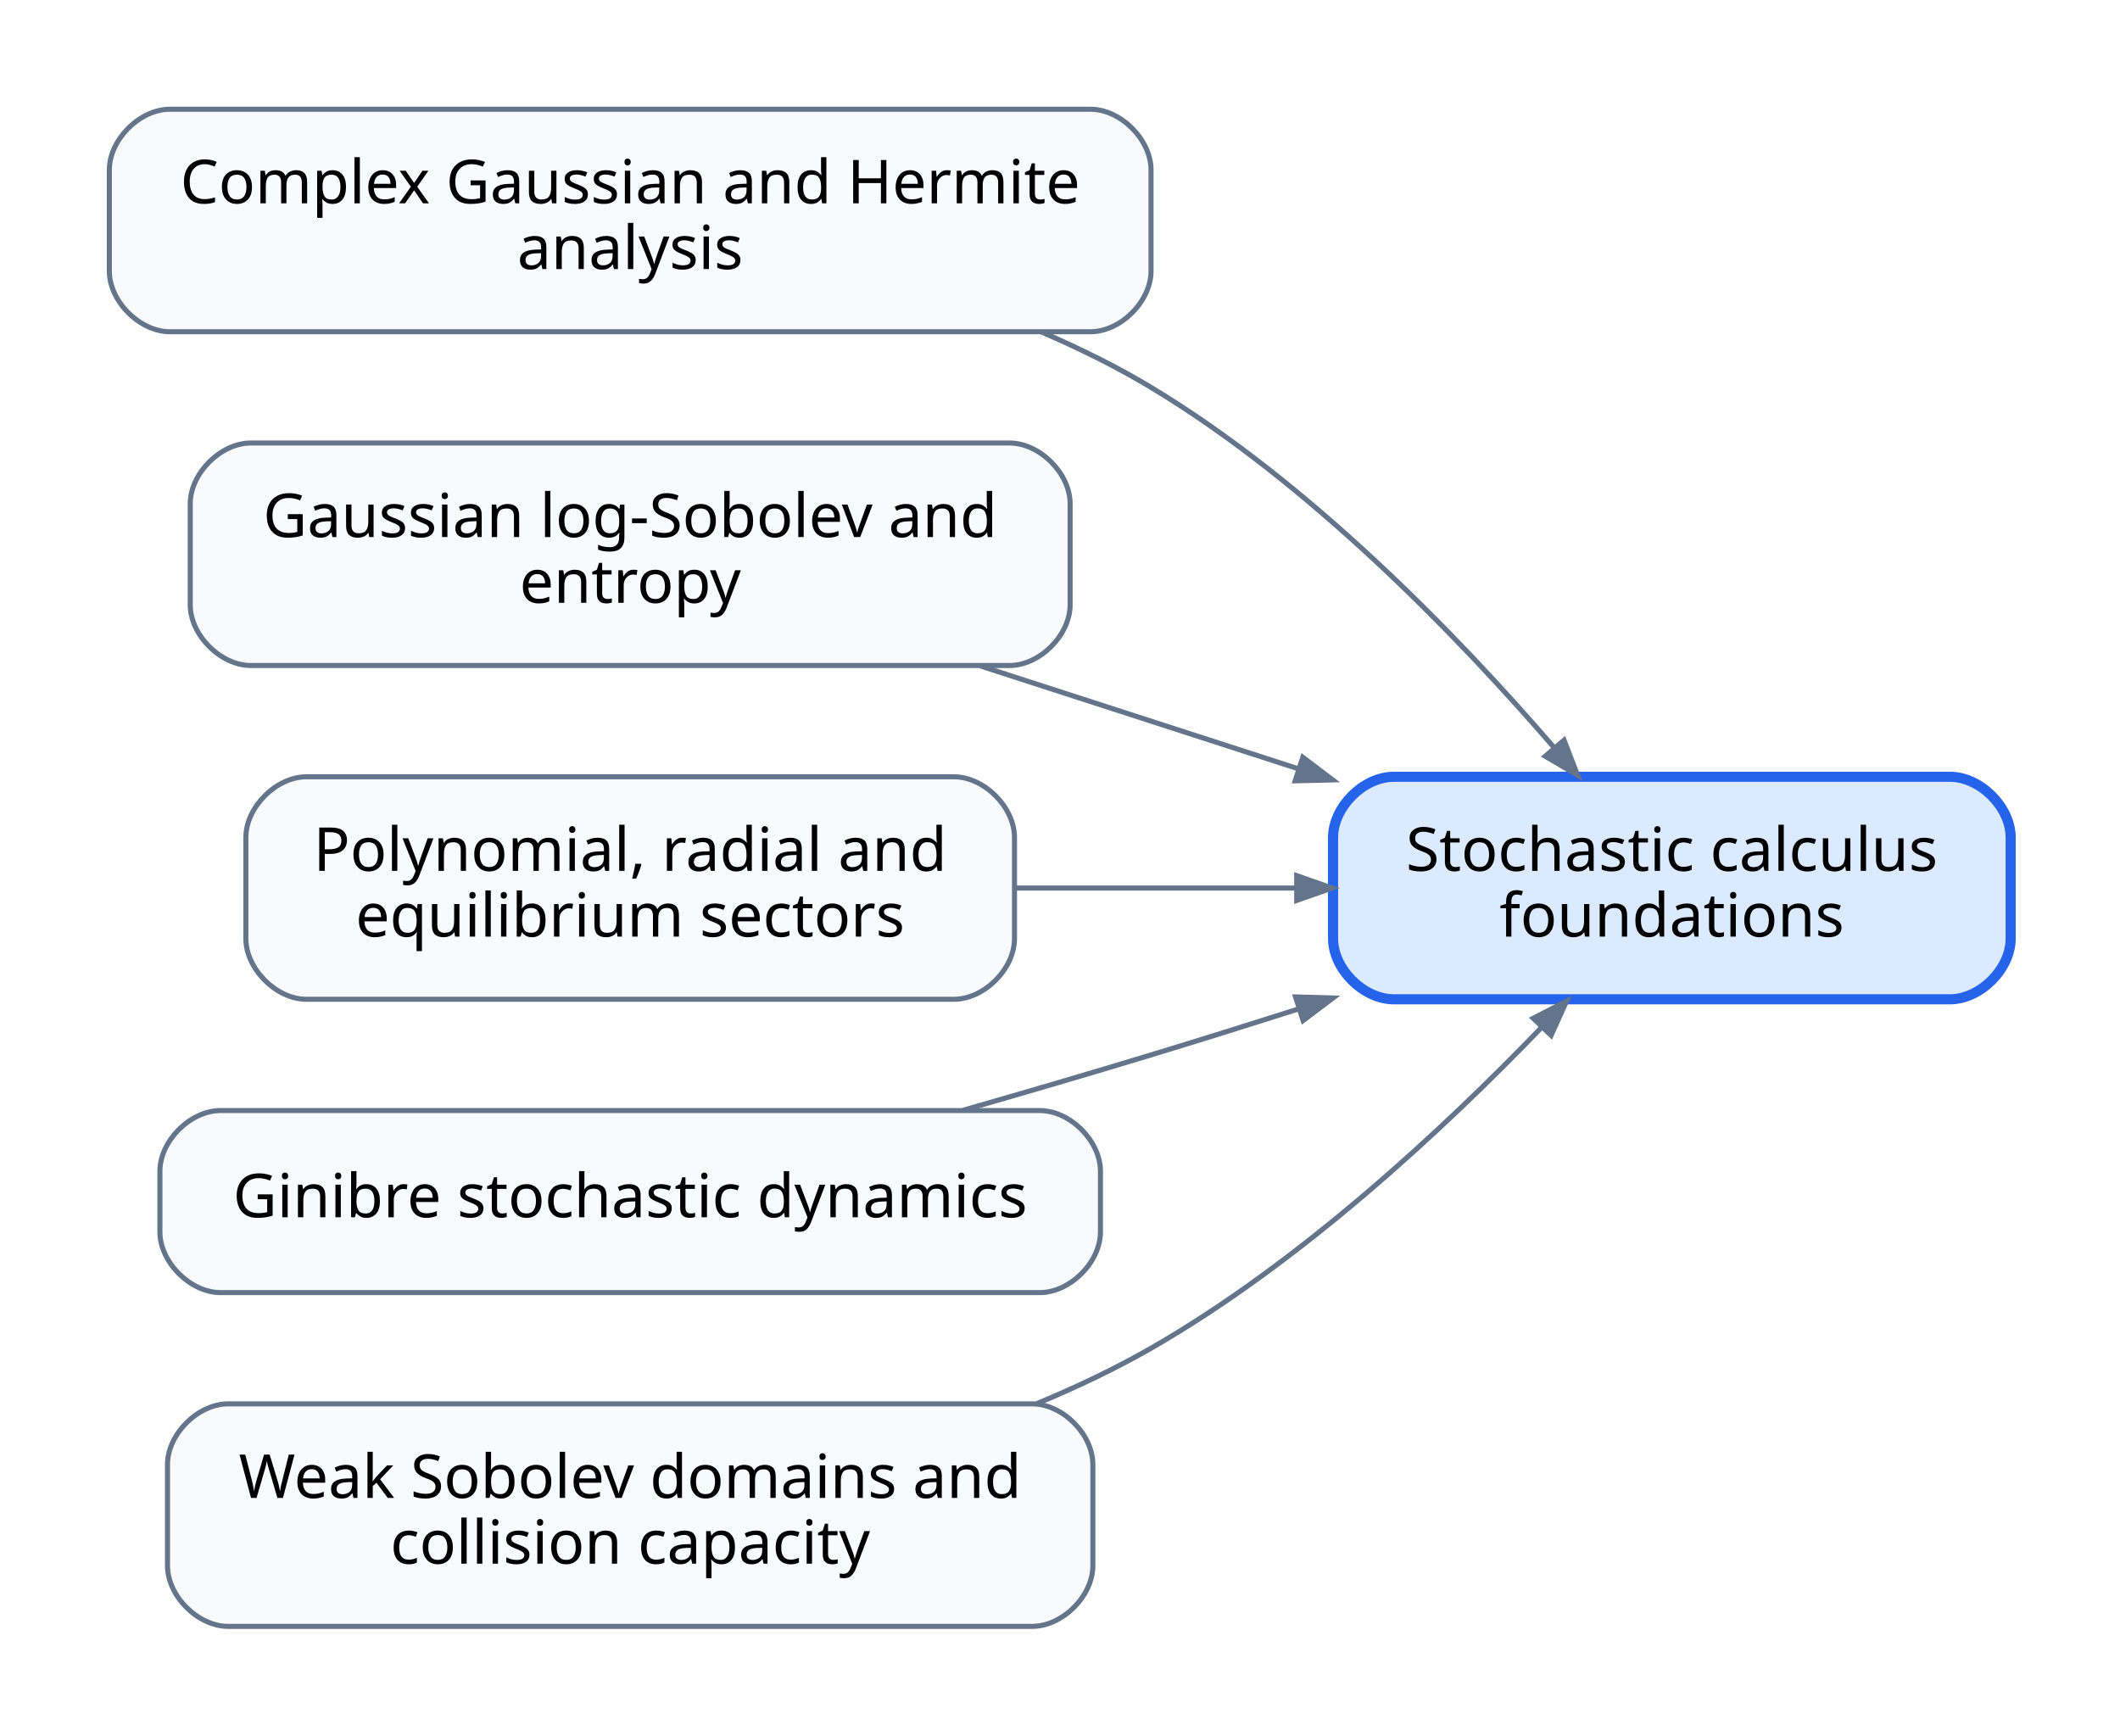
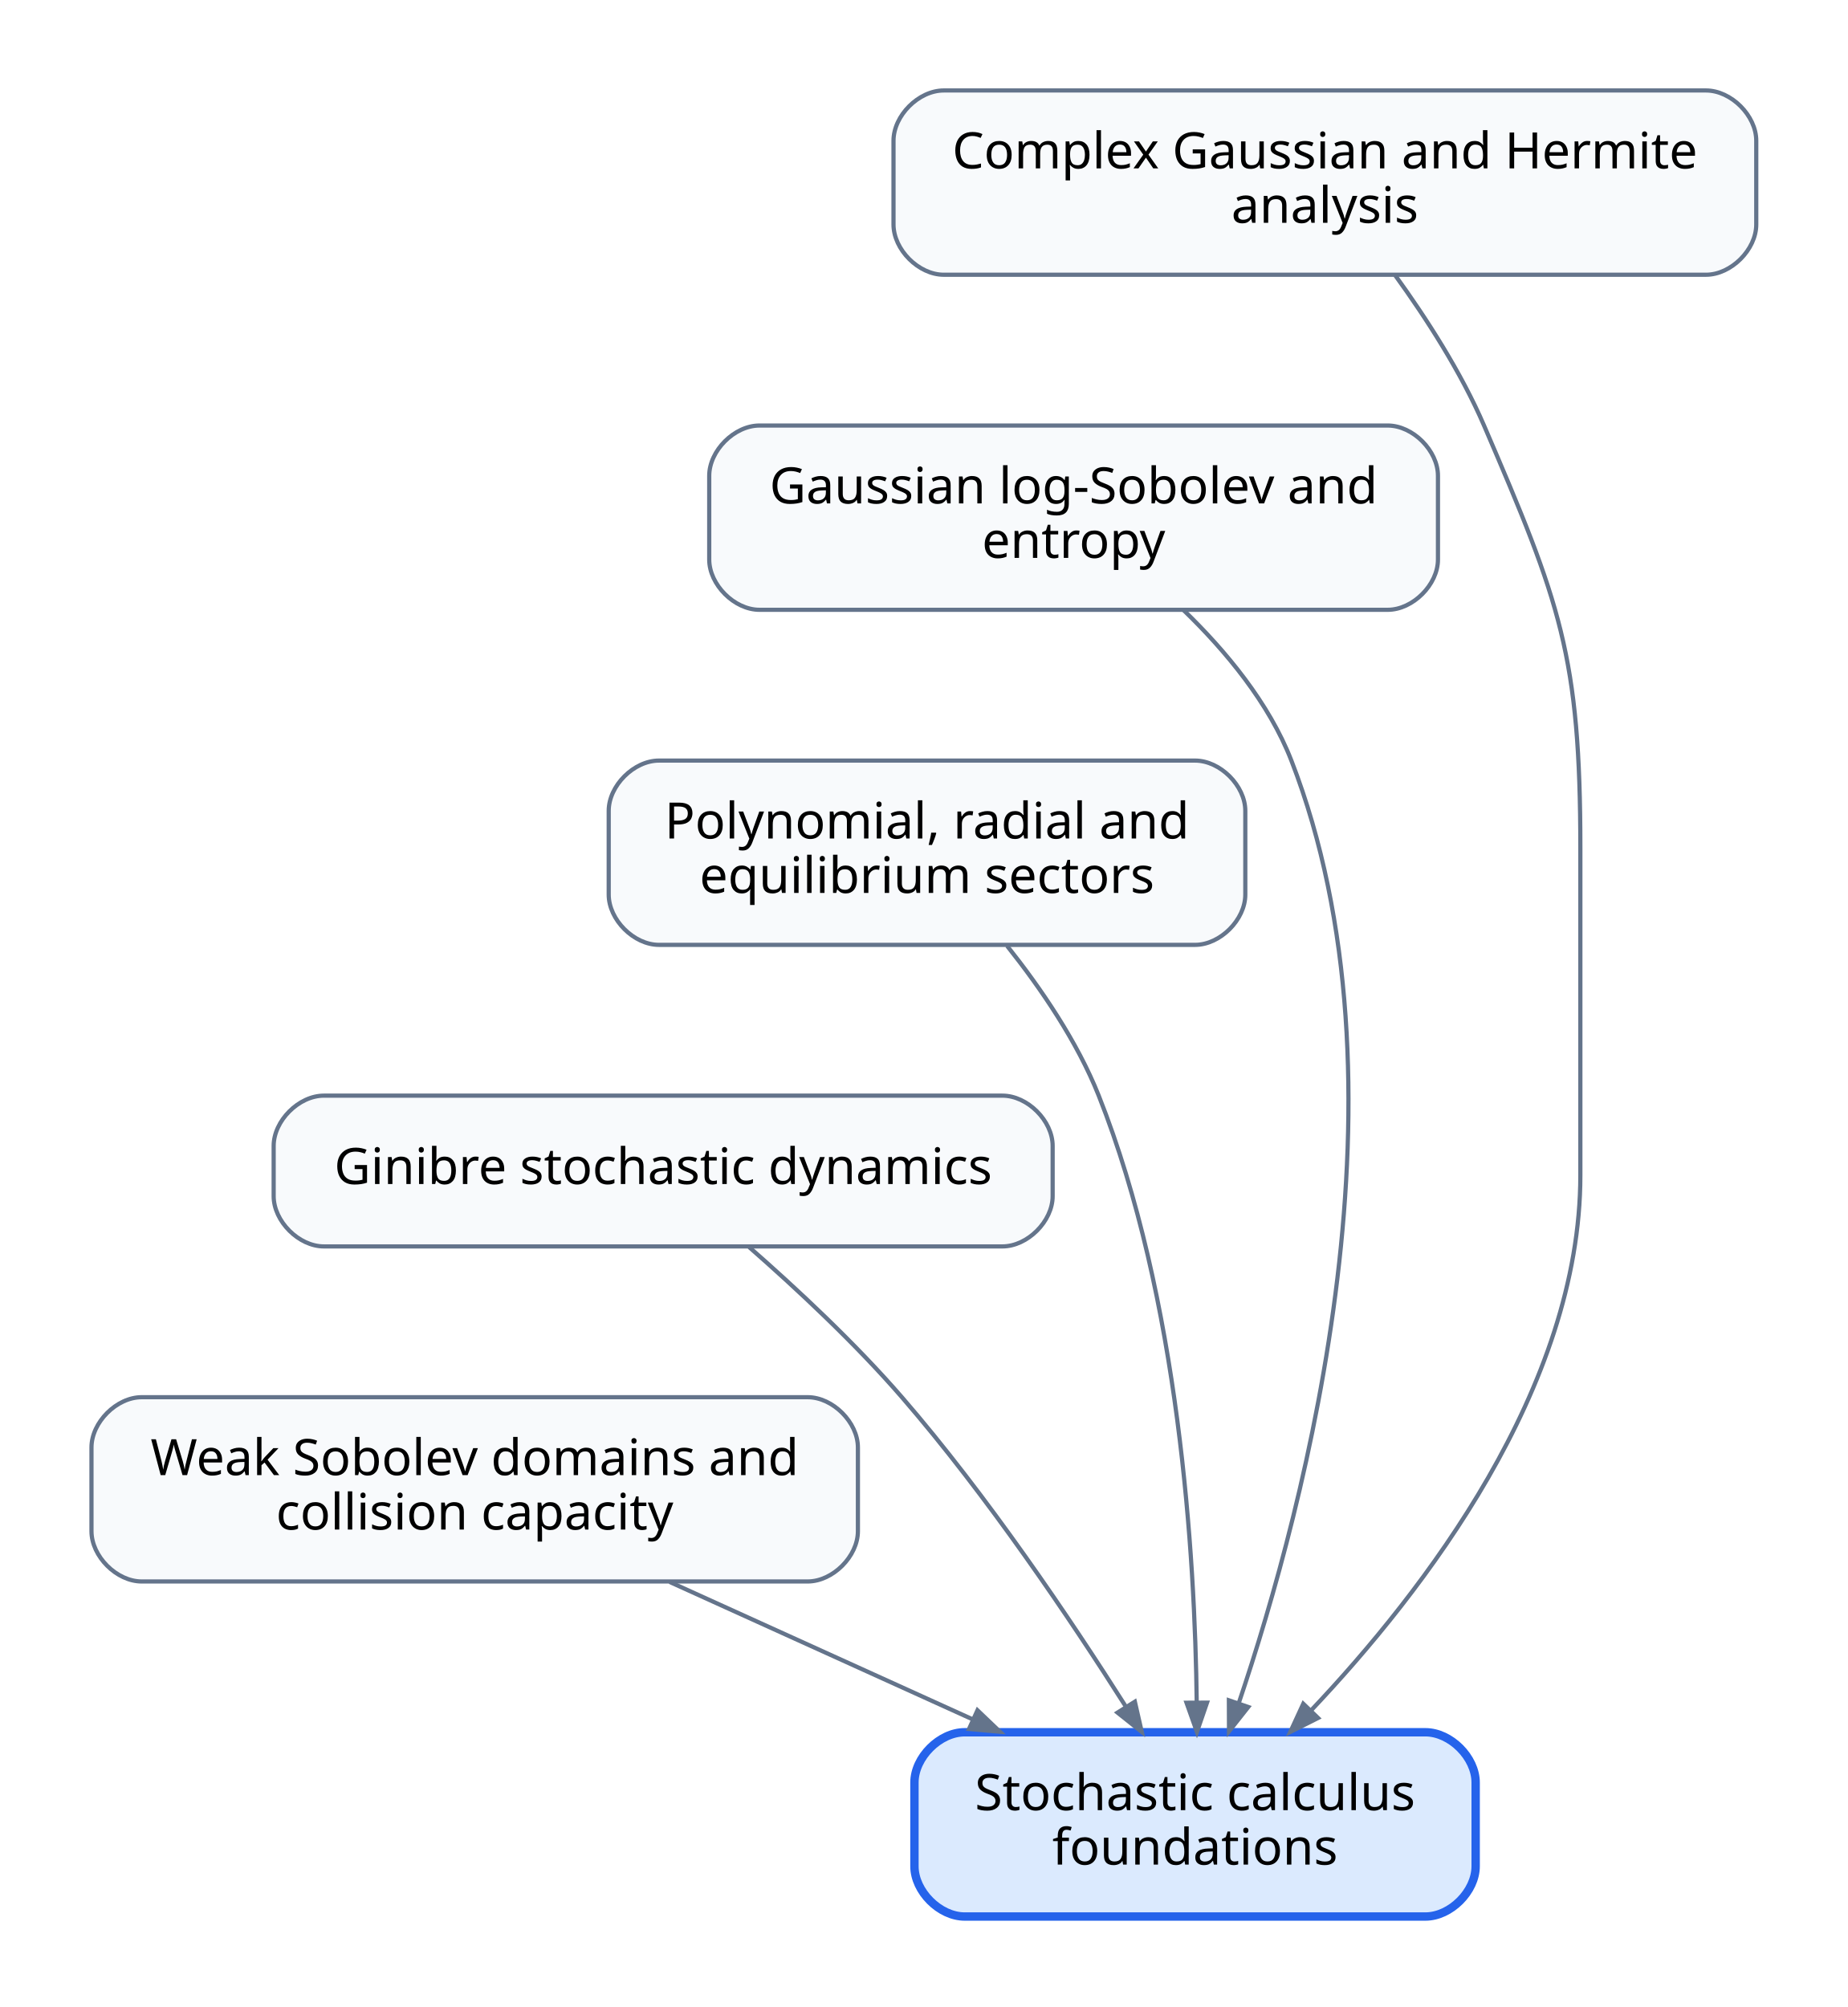
- <svg xmlns="http://www.w3.org/2000/svg" width="419pt" height="343pt" viewBox="0.00 0.00 419.20 343.20">
-   <g id="graph0" class="graph" transform="scale(1 1) rotate(0) translate(21.6 321.6)">
+ <svg xmlns="http://www.w3.org/2000/svg" width="441pt" height="479pt" viewBox="0.00 0.00 440.70 479.20">
+   <g id="graph0" class="graph" transform="scale(1 1) rotate(0) translate(21.6 457.6)">
    <g id="node1" class="node">
-       <path fill="#f8fafc" stroke="#64748b" d="M194,-300C194,-300 12,-300 12,-300 6,-300 0,-294 0,-288 0,-288 0,-268 0,-268 0,-262 6,-256 12,-256 12,-256 194,-256 194,-256 200,-256 206,-262 206,-268 206,-268 206,-288 206,-288 206,-294 200,-300 194,-300" />
-       <text text-anchor="middle" x="103" y="-281.4" font-family="sans-serif" font-size="12.00">Complex Gaussian and Hermite</text>
-       <text text-anchor="middle" x="103" y="-268.4" font-family="sans-serif" font-size="12.00">analysis</text>
+       <path fill="#f8fafc" stroke="#64748b" d="M385.5,-436C385.5,-436 203.5,-436 203.5,-436 197.5,-436 191.5,-430 191.5,-424 191.5,-424 191.5,-404 191.5,-404 191.5,-398 197.5,-392 203.5,-392 203.5,-392 385.5,-392 385.5,-392 391.5,-392 397.5,-398 397.5,-404 397.5,-404 397.5,-424 397.5,-424 397.5,-430 391.5,-436 385.5,-436" />
+       <text text-anchor="middle" x="294.5" y="-417.4" font-family="sans-serif" font-size="12.00">Complex Gaussian and Hermite</text>
+       <text text-anchor="middle" x="294.5" y="-404.4" font-family="sans-serif" font-size="12.00">analysis</text>
+     </g>
+     <g id="node2" class="node">
+       <path fill="#f8fafc" stroke="#64748b" d="M309.5,-356C309.5,-356 159.5,-356 159.5,-356 153.5,-356 147.5,-350 147.5,-344 147.5,-344 147.5,-324 147.5,-324 147.5,-318 153.5,-312 159.5,-312 159.5,-312 309.5,-312 309.5,-312 315.5,-312 321.5,-318 321.5,-324 321.5,-324 321.5,-344 321.5,-344 321.5,-350 315.5,-356 309.5,-356" />
+       <text text-anchor="middle" x="234.5" y="-337.4" font-family="sans-serif" font-size="12.00">Gaussian log-Sobolev and</text>
+       <text text-anchor="middle" x="234.5" y="-324.4" font-family="sans-serif" font-size="12.00">entropy</text>
    </g>
    <g id="node6" class="node">
-       <path fill="#dbeafe" stroke="#2563eb" stroke-width="2" d="M364,-168C364,-168 254,-168 254,-168 248,-168 242,-162 242,-156 242,-156 242,-136 242,-136 242,-130 248,-124 254,-124 254,-124 364,-124 364,-124 370,-124 376,-130 376,-136 376,-136 376,-156 376,-156 376,-162 370,-168 364,-168" />
-       <text text-anchor="middle" x="309" y="-149.4" font-family="sans-serif" font-size="12.00">Stochastic calculus</text>
-       <text text-anchor="middle" x="309" y="-136.4" font-family="sans-serif" font-size="12.00">foundations</text>
+       <path fill="#dbeafe" stroke="#2563eb" stroke-width="2" d="M318.5,-44C318.5,-44 208.5,-44 208.5,-44 202.5,-44 196.5,-38 196.5,-32 196.5,-32 196.5,-12 196.5,-12 196.5,-6 202.5,0 208.5,0 208.5,0 318.5,0 318.5,0 324.5,0 330.5,-6 330.5,-12 330.5,-12 330.5,-32 330.5,-32 330.5,-38 324.5,-44 318.5,-44" />
+       <text text-anchor="middle" x="263.5" y="-25.4" font-family="sans-serif" font-size="12.00">Stochastic calculus</text>
+       <text text-anchor="middle" x="263.5" y="-12.4" font-family="sans-serif" font-size="12.00">foundations</text>
    </g>
    <g id="edge1" class="edge">
-       <path fill="none" stroke="#64748b" d="M184.36,-255.94C191.88,-252.71 199.22,-249.08 206,-245 237.38,-226.12 266.66,-195.85 285.73,-173.75" />
-       <polygon fill="#64748b" stroke="#64748b" points="287.68,-175.24 290.35,-168.32 283.95,-172.06 287.68,-175.24" />
+       <path fill="none" stroke="#64748b" d="M311.28,-391.88C318.74,-381.57 327.05,-368.67 332.5,-356 350.68,-313.7 355.5,-301.04 355.5,-255 355.5,-255 355.5,-255 355.5,-177 355.5,-126.28 318.26,-77.76 291.17,-49.18" />
+       <polygon fill="#64748b" stroke="#64748b" points="292.87,-47.41 286.24,-44.08 289.34,-50.81 292.87,-47.41" />
    </g>
-     <g id="node2" class="node">
-       <path fill="#f8fafc" stroke="#64748b" d="M178,-234C178,-234 28,-234 28,-234 22,-234 16,-228 16,-222 16,-222 16,-202 16,-202 16,-196 22,-190 28,-190 28,-190 178,-190 178,-190 184,-190 190,-196 190,-202 190,-202 190,-222 190,-222 190,-228 184,-234 178,-234" />
-       <text text-anchor="middle" x="103" y="-215.4" font-family="sans-serif" font-size="12.00">Gaussian log-Sobolev and</text>
-       <text text-anchor="middle" x="103" y="-202.4" font-family="sans-serif" font-size="12.00">entropy</text>
+     <g id="node3" class="node">
+       <path fill="#f8fafc" stroke="#64748b" d="M263.5,-276C263.5,-276 135.5,-276 135.5,-276 129.5,-276 123.5,-270 123.5,-264 123.5,-264 123.5,-244 123.5,-244 123.5,-238 129.5,-232 135.5,-232 135.5,-232 263.5,-232 263.5,-232 269.5,-232 275.5,-238 275.5,-244 275.5,-244 275.5,-264 275.5,-264 275.5,-270 269.5,-276 263.5,-276" />
+       <text text-anchor="middle" x="199.5" y="-257.4" font-family="sans-serif" font-size="12.00">Polynomial, radial and</text>
+       <text text-anchor="middle" x="199.5" y="-244.4" font-family="sans-serif" font-size="12.00">equilibrium sectors</text>
    </g>
    <g id="edge2" class="edge">
-       <path fill="none" stroke="#64748b" d="M172.21,-189.93C192.4,-183.4 214.58,-176.22 235.06,-169.6" />
-       <polygon fill="#64748b" stroke="#64748b" points="236.02,-171.86 241.93,-167.38 234.51,-167.2 236.02,-171.86" />
+       <path fill="none" stroke="#64748b" d="M260.75,-311.93C270.83,-302.19 281.17,-289.74 286.5,-276 316.43,-198.78 290.08,-98.73 273.91,-50.88" />
+       <polygon fill="#64748b" stroke="#64748b" points="276.21,-50.03 271.61,-44.21 271.58,-51.63 276.21,-50.03" />
    </g>
-     <g id="node3" class="node">
-       <path fill="#f8fafc" stroke="#64748b" d="M167,-168C167,-168 39,-168 39,-168 33,-168 27,-162 27,-156 27,-156 27,-136 27,-136 27,-130 33,-124 39,-124 39,-124 167,-124 167,-124 173,-124 179,-130 179,-136 179,-136 179,-156 179,-156 179,-162 173,-168 167,-168" />
-       <text text-anchor="middle" x="103" y="-149.4" font-family="sans-serif" font-size="12.00">Polynomial, radial and</text>
-       <text text-anchor="middle" x="103" y="-136.4" font-family="sans-serif" font-size="12.00">equilibrium sectors</text>
+     <g id="node4" class="node">
+       <path fill="#f8fafc" stroke="#64748b" d="M217.5,-196C217.5,-196 55.5,-196 55.5,-196 49.5,-196 43.5,-190 43.5,-184 43.5,-184 43.5,-172 43.5,-172 43.5,-166 49.5,-160 55.5,-160 55.5,-160 217.5,-160 217.5,-160 223.5,-160 229.5,-166 229.5,-172 229.5,-172 229.5,-184 229.5,-184 229.5,-190 223.5,-196 217.5,-196" />
+       <text text-anchor="middle" x="136.5" y="-174.9" font-family="sans-serif" font-size="12.00">Ginibre stochastic dynamics</text>
    </g>
    <g id="edge3" class="edge">
-       <path fill="none" stroke="#64748b" d="M179.09,-146C197.25,-146 216.62,-146 234.69,-146" />
-       <polygon fill="#64748b" stroke="#64748b" points="234.81,-148.45 241.81,-146 234.81,-143.55 234.81,-148.45" />
+       <path fill="none" stroke="#64748b" d="M218.62,-231.76C226.68,-221.63 235.37,-208.92 240.5,-196 259.7,-147.62 263.49,-86.27 263.9,-51.14" />
+       <polygon fill="#64748b" stroke="#64748b" points="266.36,-51.07 263.95,-44.06 261.46,-51.05 266.36,-51.07" />
    </g>
-     <g id="node4" class="node">
-       <path fill="#f8fafc" stroke="#64748b" d="M184,-102C184,-102 22,-102 22,-102 16,-102 10,-96 10,-90 10,-90 10,-78 10,-78 10,-72 16,-66 22,-66 22,-66 184,-66 184,-66 190,-66 196,-72 196,-78 196,-78 196,-90 196,-90 196,-96 190,-102 184,-102" />
-       <text text-anchor="middle" x="103" y="-80.9" font-family="sans-serif" font-size="12.00">Ginibre stochastic dynamics</text>
+     <g id="node5" class="node">
+       <path fill="#f8fafc" stroke="#64748b" d="M171,-124C171,-124 12,-124 12,-124 6,-124 0,-118 0,-112 0,-112 0,-92 0,-92 0,-86 6,-80 12,-80 12,-80 171,-80 171,-80 177,-80 183,-86 183,-92 183,-92 183,-112 183,-112 183,-118 177,-124 171,-124" />
+       <text text-anchor="middle" x="91.5" y="-105.4" font-family="sans-serif" font-size="12.00">Weak Sobolev domains and</text>
+       <text text-anchor="middle" x="91.5" y="-92.4" font-family="sans-serif" font-size="12.00">collision capacity</text>
    </g>
    <g id="edge4" class="edge">
-       <path fill="none" stroke="#64748b" d="M168.85,-102.06C181.21,-105.61 194.02,-109.36 206,-113 215.48,-115.88 225.42,-118.99 235.23,-122.11" />
-       <polygon fill="#64748b" stroke="#64748b" points="234.58,-124.47 241.99,-124.26 236.07,-119.8 234.58,-124.47" />
-     </g>
-     <g id="node5" class="node">
-       <path fill="#f8fafc" stroke="#64748b" d="M182.5,-44C182.5,-44 23.5,-44 23.5,-44 17.5,-44 11.5,-38 11.5,-32 11.5,-32 11.5,-12 11.5,-12 11.5,-6 17.5,0 23.5,0 23.5,0 182.5,0 182.5,0 188.5,0 194.5,-6 194.5,-12 194.5,-12 194.5,-32 194.5,-32 194.5,-38 188.5,-44 182.5,-44" />
-       <text text-anchor="middle" x="103" y="-25.4" font-family="sans-serif" font-size="12.00">Weak Sobolev domains and</text>
-       <text text-anchor="middle" x="103" y="-12.4" font-family="sans-serif" font-size="12.00">collision capacity</text>
+       <path fill="none" stroke="#64748b" d="M157.04,-159.83C168.37,-149.91 182.35,-136.87 193.5,-124 213.84,-100.52 233.69,-71.07 247.03,-50.04" />
+       <polygon fill="#64748b" stroke="#64748b" points="249.13,-51.3 250.78,-44.07 244.98,-48.69 249.13,-51.3" />
    </g>
    <g id="edge5" class="edge">
-       <path fill="none" stroke="#64748b" d="M183.38,-44.03C191.22,-47.28 198.9,-50.93 206,-55 235.48,-71.91 263.9,-98.37 283.21,-118.41" />
-       <polygon fill="#64748b" stroke="#64748b" points="281.57,-120.24 288.17,-123.62 285.12,-116.86 281.57,-120.24" />
+       <path fill="none" stroke="#64748b" d="M138.05,-79.89C160.42,-69.75 187.34,-57.54 210.49,-47.04" />
+       <polygon fill="#64748b" stroke="#64748b" points="211.55,-49.25 216.92,-44.12 209.53,-44.78 211.55,-49.25" />
    </g>
  </g>
</svg>
